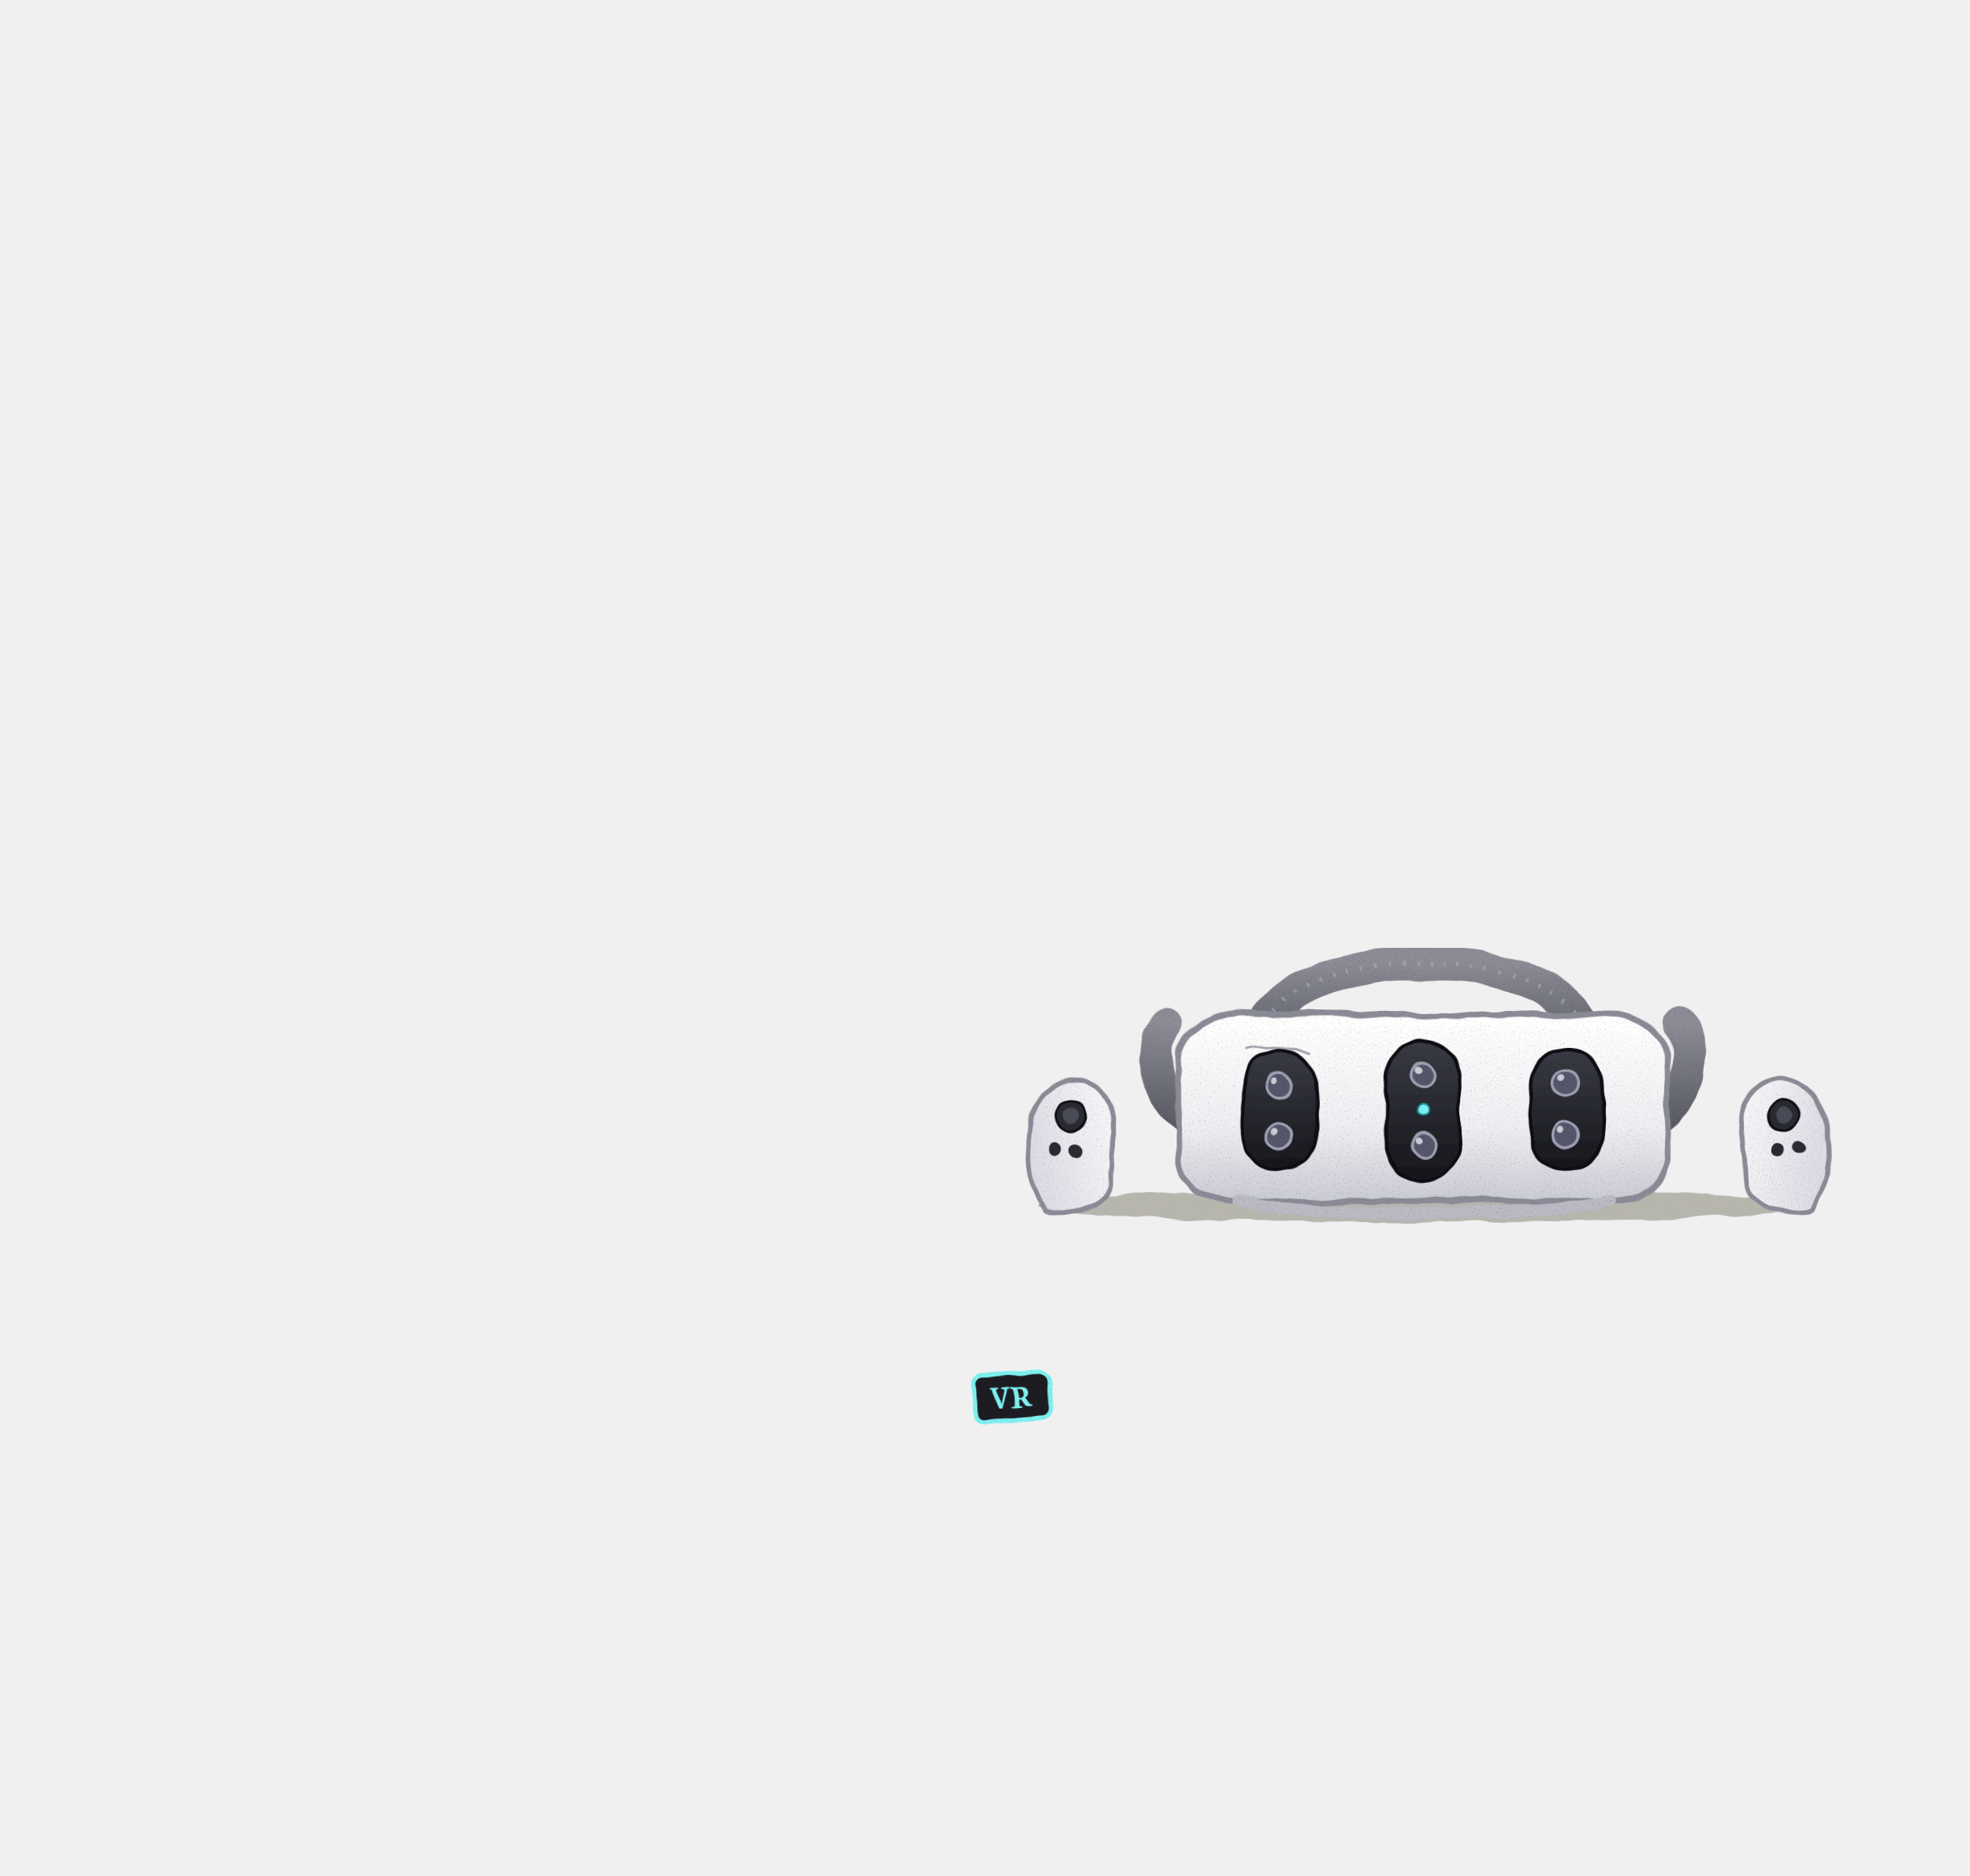
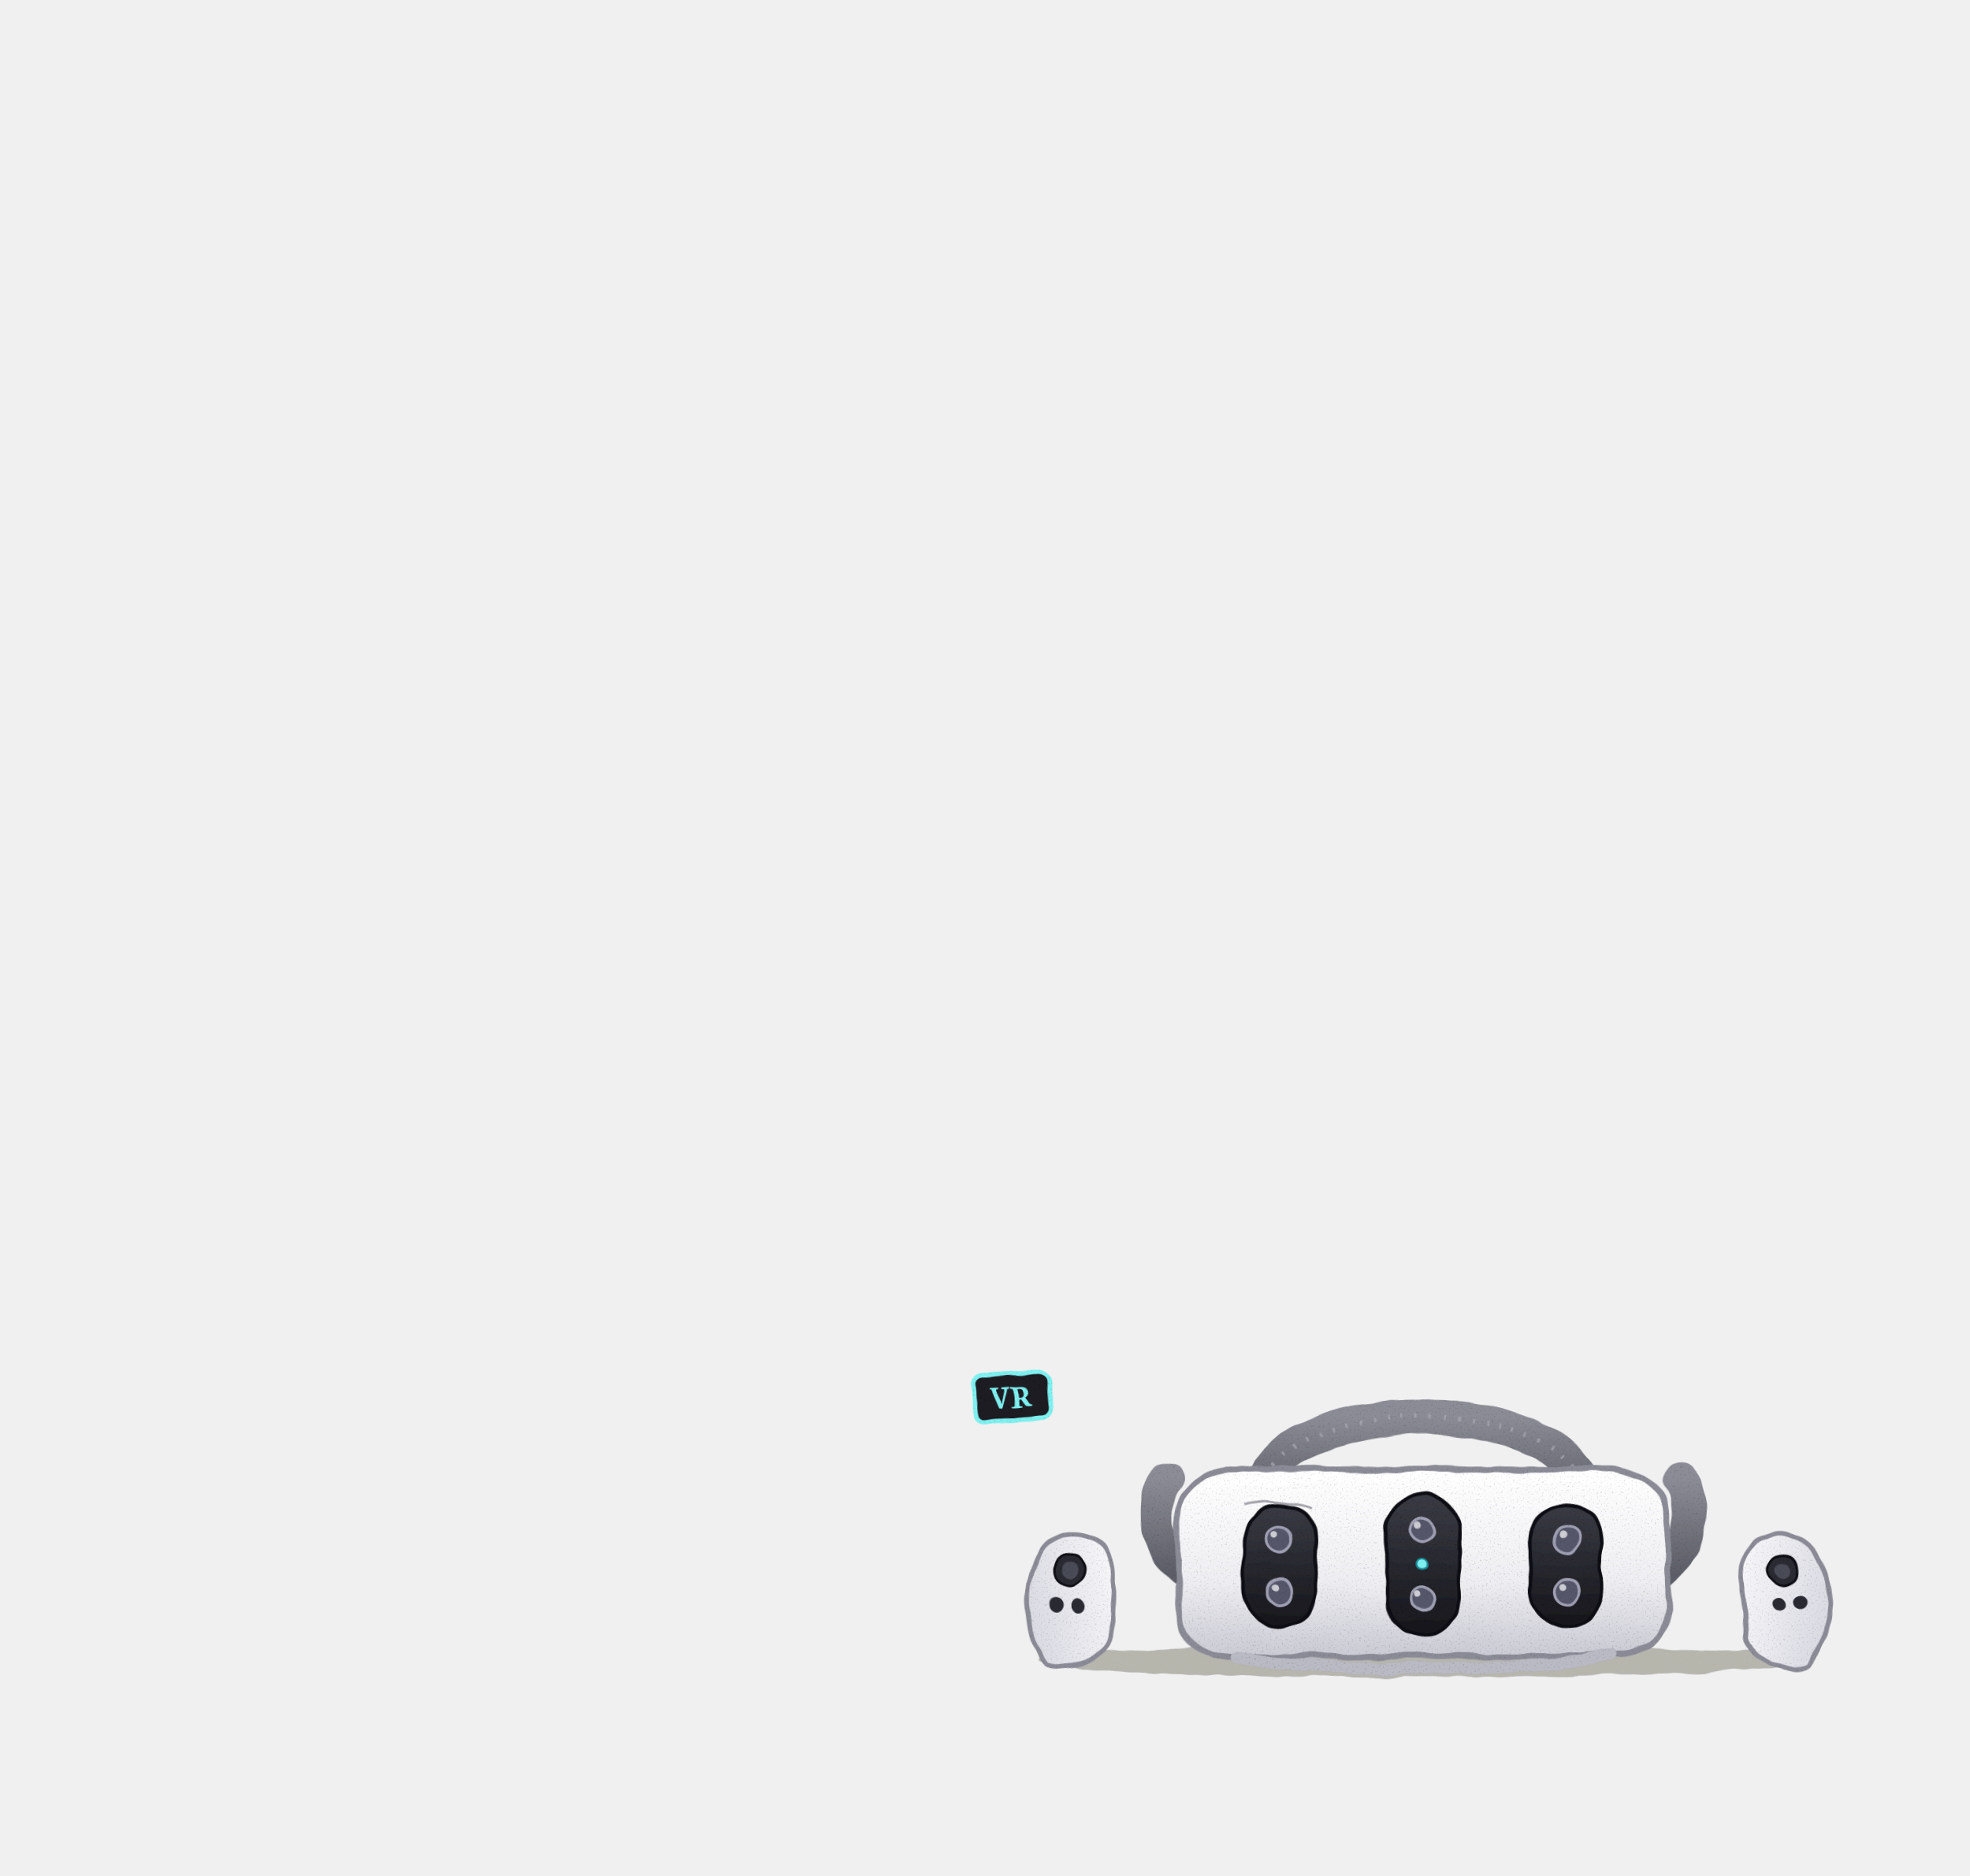
<svg xmlns="http://www.w3.org/2000/svg" viewBox="0 0 1689 1608" width="1689" height="1608">
  <defs>
    <filter id="wc" x="-3%" y="-3%" width="106%" height="106%">
      <feTurbulence type="fractalNoise" baseFrequency="0.025" numOctaves="3" seed="15" result="wob" />
      <feDisplacementMap in="SourceGraphic" in2="wob" scale="7" xChannelSelector="R" yChannelSelector="G" result="paint" />
      <feTurbulence type="fractalNoise" baseFrequency="0.6" numOctaves="2" seed="5" result="grain" />
      <feColorMatrix in="grain" type="matrix" values="0 0 0 0 0.22  0 0 0 0 0.16  0 0 0 0 0.10  0 0 0 -1.2 0.5" result="specks" />
      <feComposite in="specks" in2="paint" operator="in" result="speckPaint" />
      <feBlend in="paint" in2="speckPaint" mode="multiply" />
    </filter>
    <linearGradient id="shell" x1="0" y1="0" x2="0" y2="1">
      <stop offset="0" stop-color="#ffffff" />
      <stop offset="0.6" stop-color="#eeeef2" />
      <stop offset="1" stop-color="#c9cad3" />
    </linearGradient>
    <linearGradient id="shellSide" x1="0" y1="0" x2="1" y2="0">
      <stop offset="0" stop-color="#d9dae2" />
      <stop offset="1" stop-color="#f6f6f9" />
    </linearGradient>
    <linearGradient id="pill" x1="0" y1="0" x2="0" y2="1">
      <stop offset="0" stop-color="#3a3b44" />
      <stop offset="1" stop-color="#16161b" />
    </linearGradient>
    <linearGradient id="strap" x1="0" y1="0" x2="0" y2="1">
      <stop offset="0" stop-color="#8b8c96" />
      <stop offset="1" stop-color="#5c5d66" />
    </linearGradient>
  </defs>
  <g filter="url(#wc)">
-     <ellipse cx="1220" cy="1034" rx="330" ry="14" fill="#1a1410" opacity="0.28" />
-     <path d="M1080 900 C 1080 800, 1360 800, 1360 900" fill="none" stroke="url(#strap)" stroke-width="30" stroke-linecap="round" />
-     <path d="M1080 900 C 1080 800, 1360 800, 1360 900" fill="none" stroke="#a9aab3" stroke-width="4" stroke-dasharray="2 10" opacity="0.7" />
-     <path d="M1020 960 C 990 940, 984 900, 1000 878" fill="none" stroke="url(#strap)" stroke-width="28" stroke-linecap="round" />
-     <path d="M1420 960 C 1450 940, 1456 900, 1440 878" fill="none" stroke="url(#strap)" stroke-width="28" stroke-linecap="round" />
-     <path d="M1010 912 C 1010 884, 1032 872, 1064 870 L 1376 870 C 1408 872, 1430 884, 1430 912              L 1430 990 C 1430 1016, 1410 1030, 1380 1030 L 1060 1030 C 1030 1030, 1010 1016, 1010 990 Z" fill="url(#shell)" stroke="#8a8b96" stroke-width="5" />
-     <path d="M1036 884 C 1120 874, 1320 874, 1404 884" fill="none" stroke="#ffffff" stroke-width="6" opacity="0.9" stroke-linecap="round" />
-     <path d="M1060 1030 C 1120 1044, 1320 1044, 1380 1030" fill="none" stroke="#b9bac4" stroke-width="10" stroke-linecap="round" />
-     <rect x="1066" y="900" width="62" height="104" rx="31" fill="url(#pill)" stroke="#0e0e12" stroke-width="3" />
-     <rect x="1189" y="892" width="62" height="120" rx="31" fill="url(#pill)" stroke="#0e0e12" stroke-width="3" />
-     <rect x="1312" y="900" width="62" height="104" rx="31" fill="url(#pill)" stroke="#0e0e12" stroke-width="3" />
-     <g fill="#55566a" stroke="#9fa0b4" stroke-width="2.4">
-       <circle cx="1097" cy="930" r="11" />
-       <circle cx="1097" cy="974" r="11" />
-       <circle cx="1220" cy="922" r="10" />
-       <circle cx="1220" cy="982" r="10" />
-       <circle cx="1343" cy="930" r="11" />
-       <circle cx="1343" cy="974" r="11" />
-     </g>
-     <g fill="#ffffff" opacity="0.7">
-       <circle cx="1093" cy="926" r="3" />
-       <circle cx="1093" cy="970" r="3" />
-       <circle cx="1216" cy="918" r="3" />
-       <circle cx="1216" cy="978" r="3" />
-       <circle cx="1339" cy="926" r="3" />
-       <circle cx="1339" cy="970" r="3" />
-     </g>
-     <circle cx="1220" cy="952" r="5" fill="#7ff0f0" stroke="#1d8f9a" stroke-width="1.5" />
-     <path d="M1066 900 C 1080 896, 1110 896, 1124 904" fill="none" stroke="#6a6b78" stroke-width="2" opacity="0.6" />
-     <g transform="translate(930 1030) rotate(-14)">
-       <path d="M-34 0 C -46 -30, -40 -74, -14 -96 C 6 -112, 34 -104, 40 -82 C 46 -60, 32 -40, 26 -12 C 24 0, 10 6, -6 6 C -20 6, -30 4, -34 0 Z" fill="url(#shellSide)" stroke="#8a8b96" stroke-width="4" />
-       <circle cx="6" cy="-74" r="13" fill="#2a2b33" stroke="#0e0e12" stroke-width="2" />
-       <circle cx="6" cy="-74" r="7" fill="#4a4b56" />
-       <circle cx="-14" cy="-50" r="6" fill="#2a2b33" />
-       <circle cx="4" cy="-44" r="6" fill="#2a2b33" />
-     </g>
-     <g transform="translate(1520 1030) rotate(12) scale(-1 1)">
-       <path d="M-34 0 C -46 -30, -40 -74, -14 -96 C 6 -112, 34 -104, 40 -82 C 46 -60, 32 -40, 26 -12 C 24 0, 10 6, -6 6 C -20 6, -30 4, -34 0 Z" fill="url(#shellSide)" stroke="#8a8b96" stroke-width="4" />
-       <circle cx="6" cy="-74" r="13" fill="#2a2b33" stroke="#0e0e12" stroke-width="2" />
-       <circle cx="6" cy="-74" r="7" fill="#4a4b56" />
-       <circle cx="-14" cy="-50" r="6" fill="#2a2b33" />
-       <circle cx="4" cy="-44" r="6" fill="#2a2b33" />
+     <g transform="translate(0 390)">
+       <ellipse cx="1220" cy="1034" rx="330" ry="14" fill="#1a1410" opacity="0.28" />
+       <path d="M1080 900 C 1080 800, 1360 800, 1360 900" fill="none" stroke="url(#strap)" stroke-width="30" stroke-linecap="round" />
+       <path d="M1080 900 C 1080 800, 1360 800, 1360 900" fill="none" stroke="#a9aab3" stroke-width="4" stroke-dasharray="2 10" opacity="0.7" />
+       <path d="M1020 960 C 990 940, 984 900, 1000 878" fill="none" stroke="url(#strap)" stroke-width="28" stroke-linecap="round" />
+       <path d="M1420 960 C 1450 940, 1456 900, 1440 878" fill="none" stroke="url(#strap)" stroke-width="28" stroke-linecap="round" />
+       <path d="M1010 912 C 1010 884, 1032 872, 1064 870 L 1376 870 C 1408 872, 1430 884, 1430 912              L 1430 990 C 1430 1016, 1410 1030, 1380 1030 L 1060 1030 C 1030 1030, 1010 1016, 1010 990 Z" fill="url(#shell)" stroke="#8a8b96" stroke-width="5" />
+       <path d="M1036 884 C 1120 874, 1320 874, 1404 884" fill="none" stroke="#ffffff" stroke-width="6" opacity="0.9" stroke-linecap="round" />
+       <path d="M1060 1030 C 1120 1044, 1320 1044, 1380 1030" fill="none" stroke="#b9bac4" stroke-width="10" stroke-linecap="round" />
+       <rect x="1066" y="900" width="62" height="104" rx="31" fill="url(#pill)" stroke="#0e0e12" stroke-width="3" />
+       <rect x="1189" y="892" width="62" height="120" rx="31" fill="url(#pill)" stroke="#0e0e12" stroke-width="3" />
+       <rect x="1312" y="900" width="62" height="104" rx="31" fill="url(#pill)" stroke="#0e0e12" stroke-width="3" />
+       <g fill="#55566a" stroke="#9fa0b4" stroke-width="2.4">
+         <circle cx="1097" cy="930" r="11" />
+         <circle cx="1097" cy="974" r="11" />
+         <circle cx="1220" cy="922" r="10" />
+         <circle cx="1220" cy="982" r="10" />
+         <circle cx="1343" cy="930" r="11" />
+         <circle cx="1343" cy="974" r="11" />
+       </g>
+       <g fill="#ffffff" opacity="0.7">
+         <circle cx="1093" cy="926" r="3" />
+         <circle cx="1093" cy="970" r="3" />
+         <circle cx="1216" cy="918" r="3" />
+         <circle cx="1216" cy="978" r="3" />
+         <circle cx="1339" cy="926" r="3" />
+         <circle cx="1339" cy="970" r="3" />
+       </g>
+       <circle cx="1220" cy="952" r="5" fill="#7ff0f0" stroke="#1d8f9a" stroke-width="1.5" />
+       <path d="M1066 900 C 1080 896, 1110 896, 1124 904" fill="none" stroke="#6a6b78" stroke-width="2" opacity="0.6" />
+       <g transform="translate(930 1030) rotate(-14)">
+         <path d="M-34 0 C -46 -30, -40 -74, -14 -96 C 6 -112, 34 -104, 40 -82 C 46 -60, 32 -40, 26 -12 C 24 0, 10 6, -6 6 C -20 6, -30 4, -34 0 Z" fill="url(#shellSide)" stroke="#8a8b96" stroke-width="4" />
+         <circle cx="6" cy="-74" r="13" fill="#2a2b33" stroke="#0e0e12" stroke-width="2" />
+         <circle cx="6" cy="-74" r="7" fill="#4a4b56" />
+         <circle cx="-14" cy="-50" r="6" fill="#2a2b33" />
+         <circle cx="4" cy="-44" r="6" fill="#2a2b33" />
+       </g>
+       <g transform="translate(1520 1030) rotate(12) scale(-1 1)">
+         <path d="M-34 0 C -46 -30, -40 -74, -14 -96 C 6 -112, 34 -104, 40 -82 C 46 -60, 32 -40, 26 -12 C 24 0, 10 6, -6 6 C -20 6, -30 4, -34 0 Z" fill="url(#shellSide)" stroke="#8a8b96" stroke-width="4" />
+         <circle cx="6" cy="-74" r="13" fill="#2a2b33" stroke="#0e0e12" stroke-width="2" />
+         <circle cx="6" cy="-74" r="7" fill="#4a4b56" />
+         <circle cx="-14" cy="-50" r="6" fill="#2a2b33" />
+         <circle cx="4" cy="-44" r="6" fill="#2a2b33" />
+       </g>
    </g>
    <g transform="translate(840 1180) rotate(-4)">
      <rect x="-6" y="0" width="64" height="40" rx="8" fill="#1c1c24" stroke="#7ff0f0" stroke-width="4" />
      <text x="26" y="29" text-anchor="middle" font-family="Georgia, serif" font-weight="700" font-size="24" fill="#7ff0f0">VR</text>
    </g>
  </g>
</svg>
